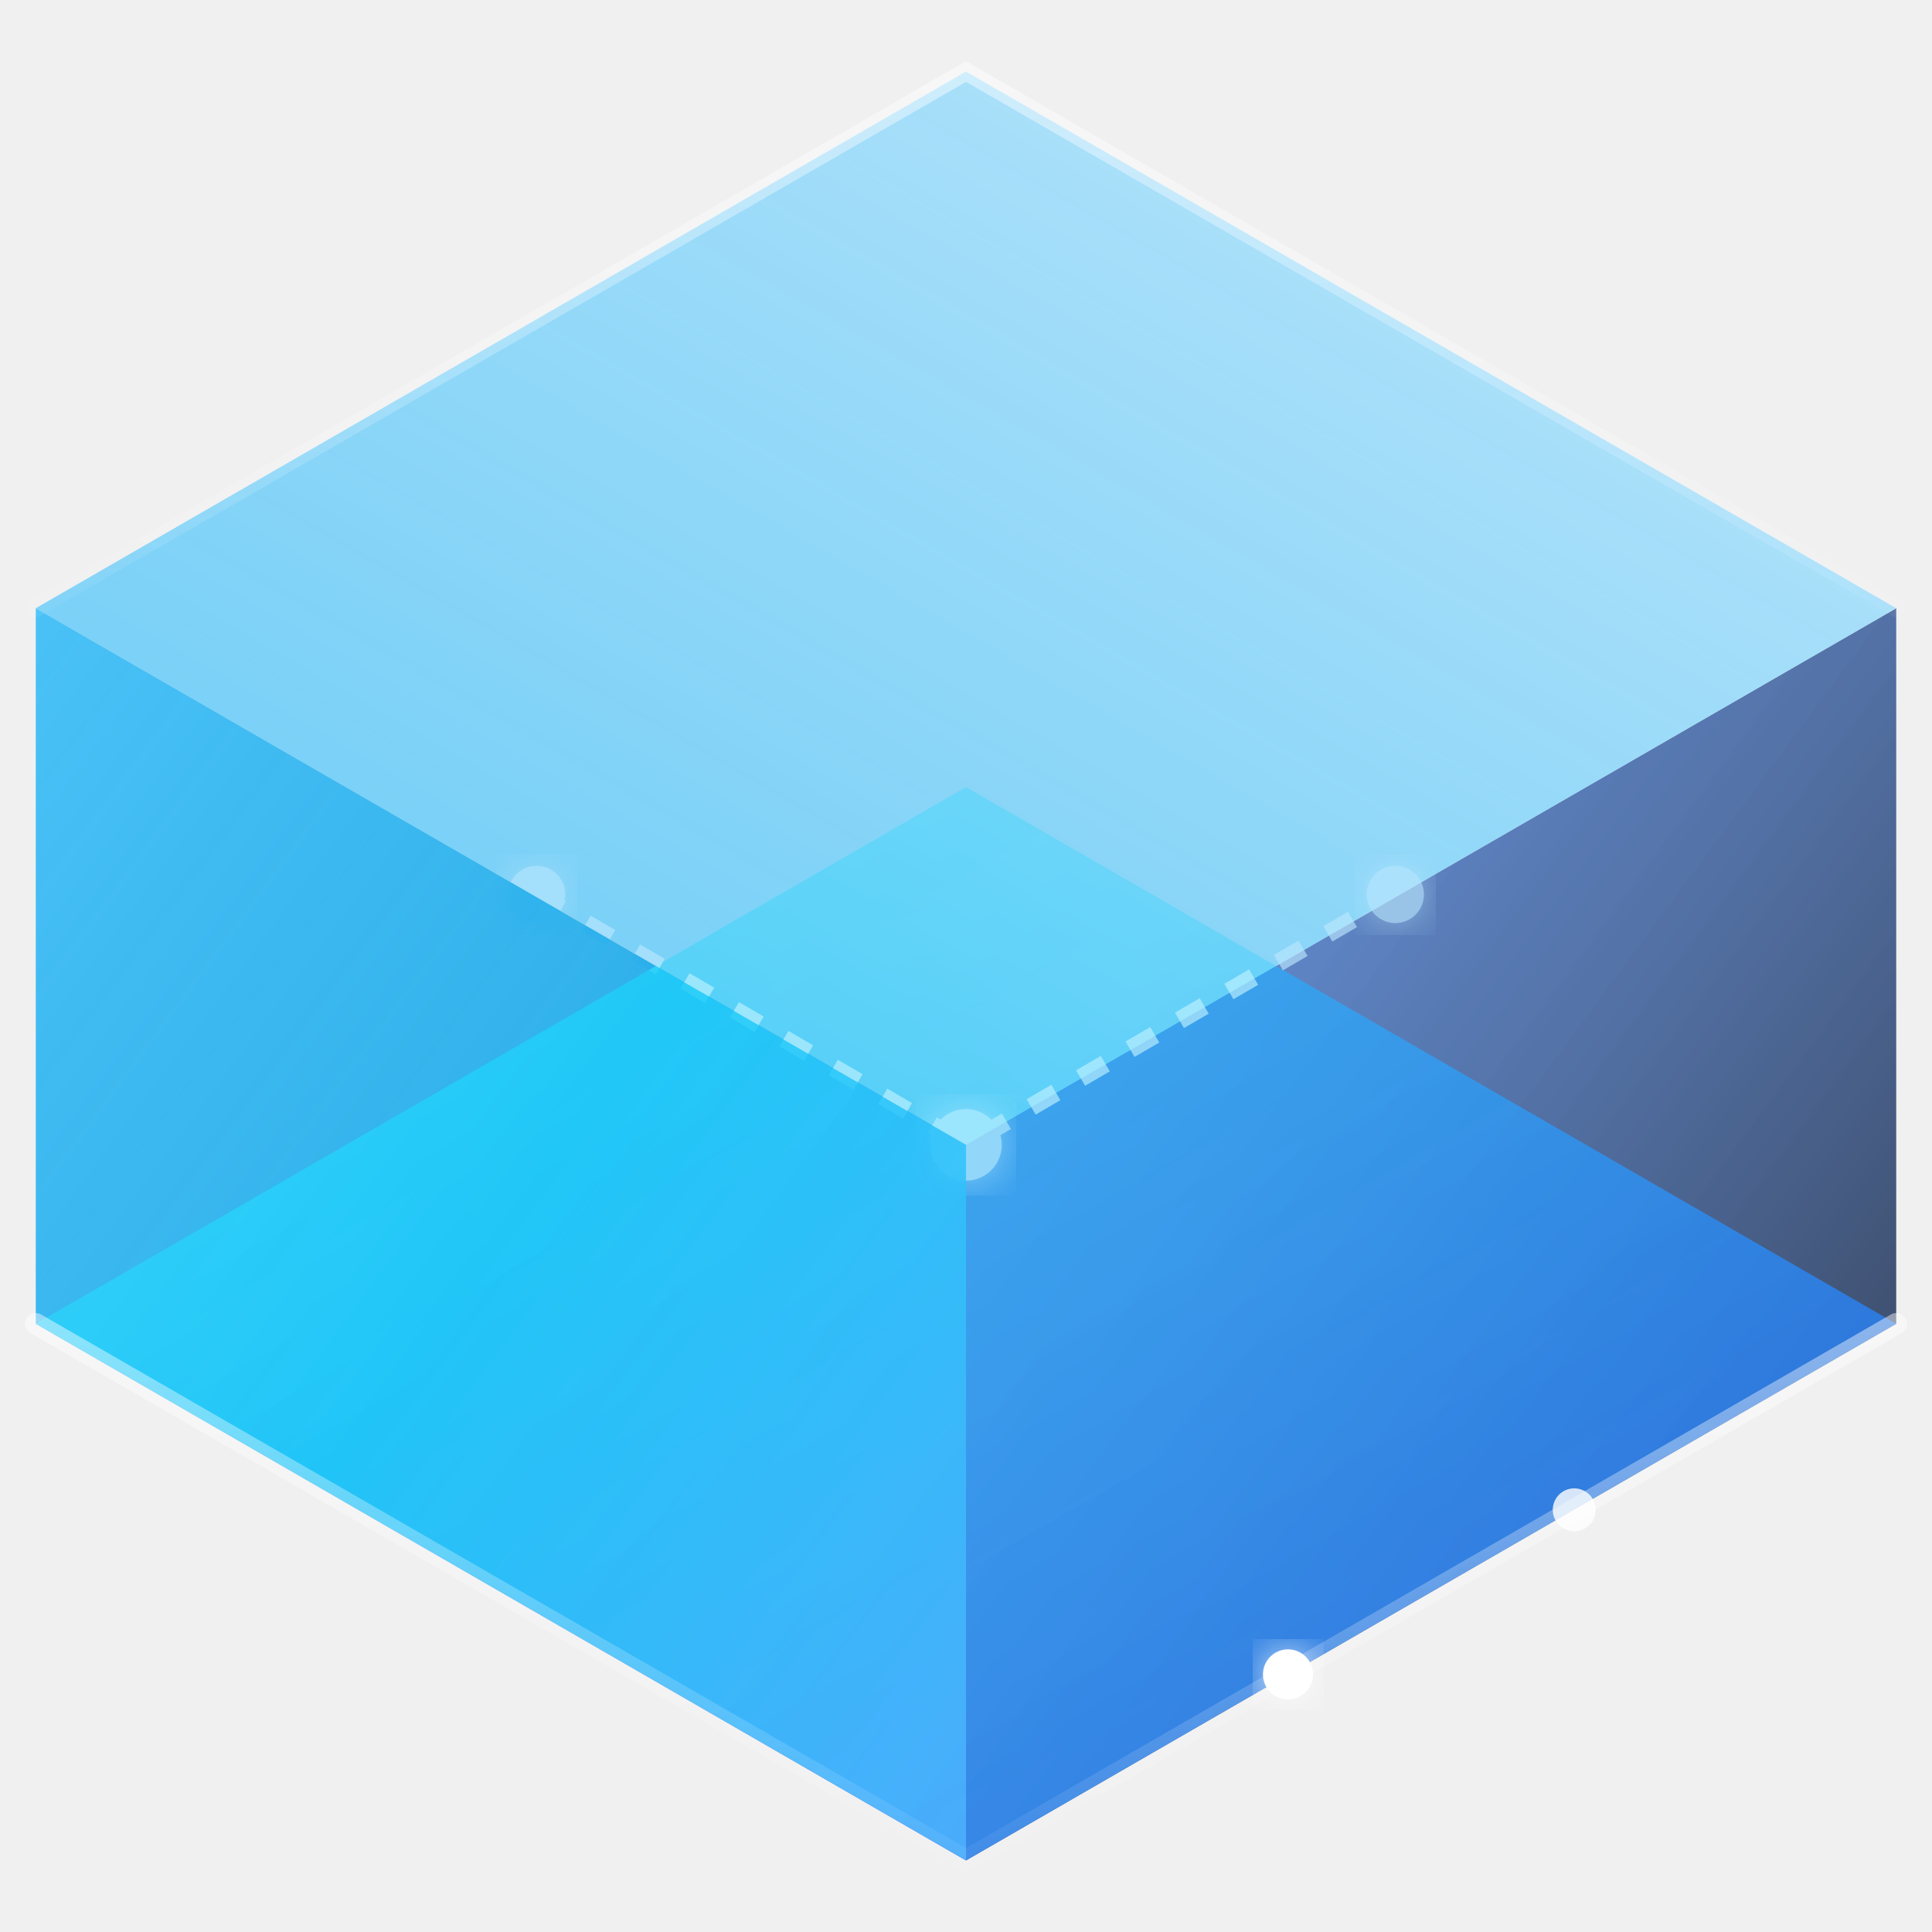
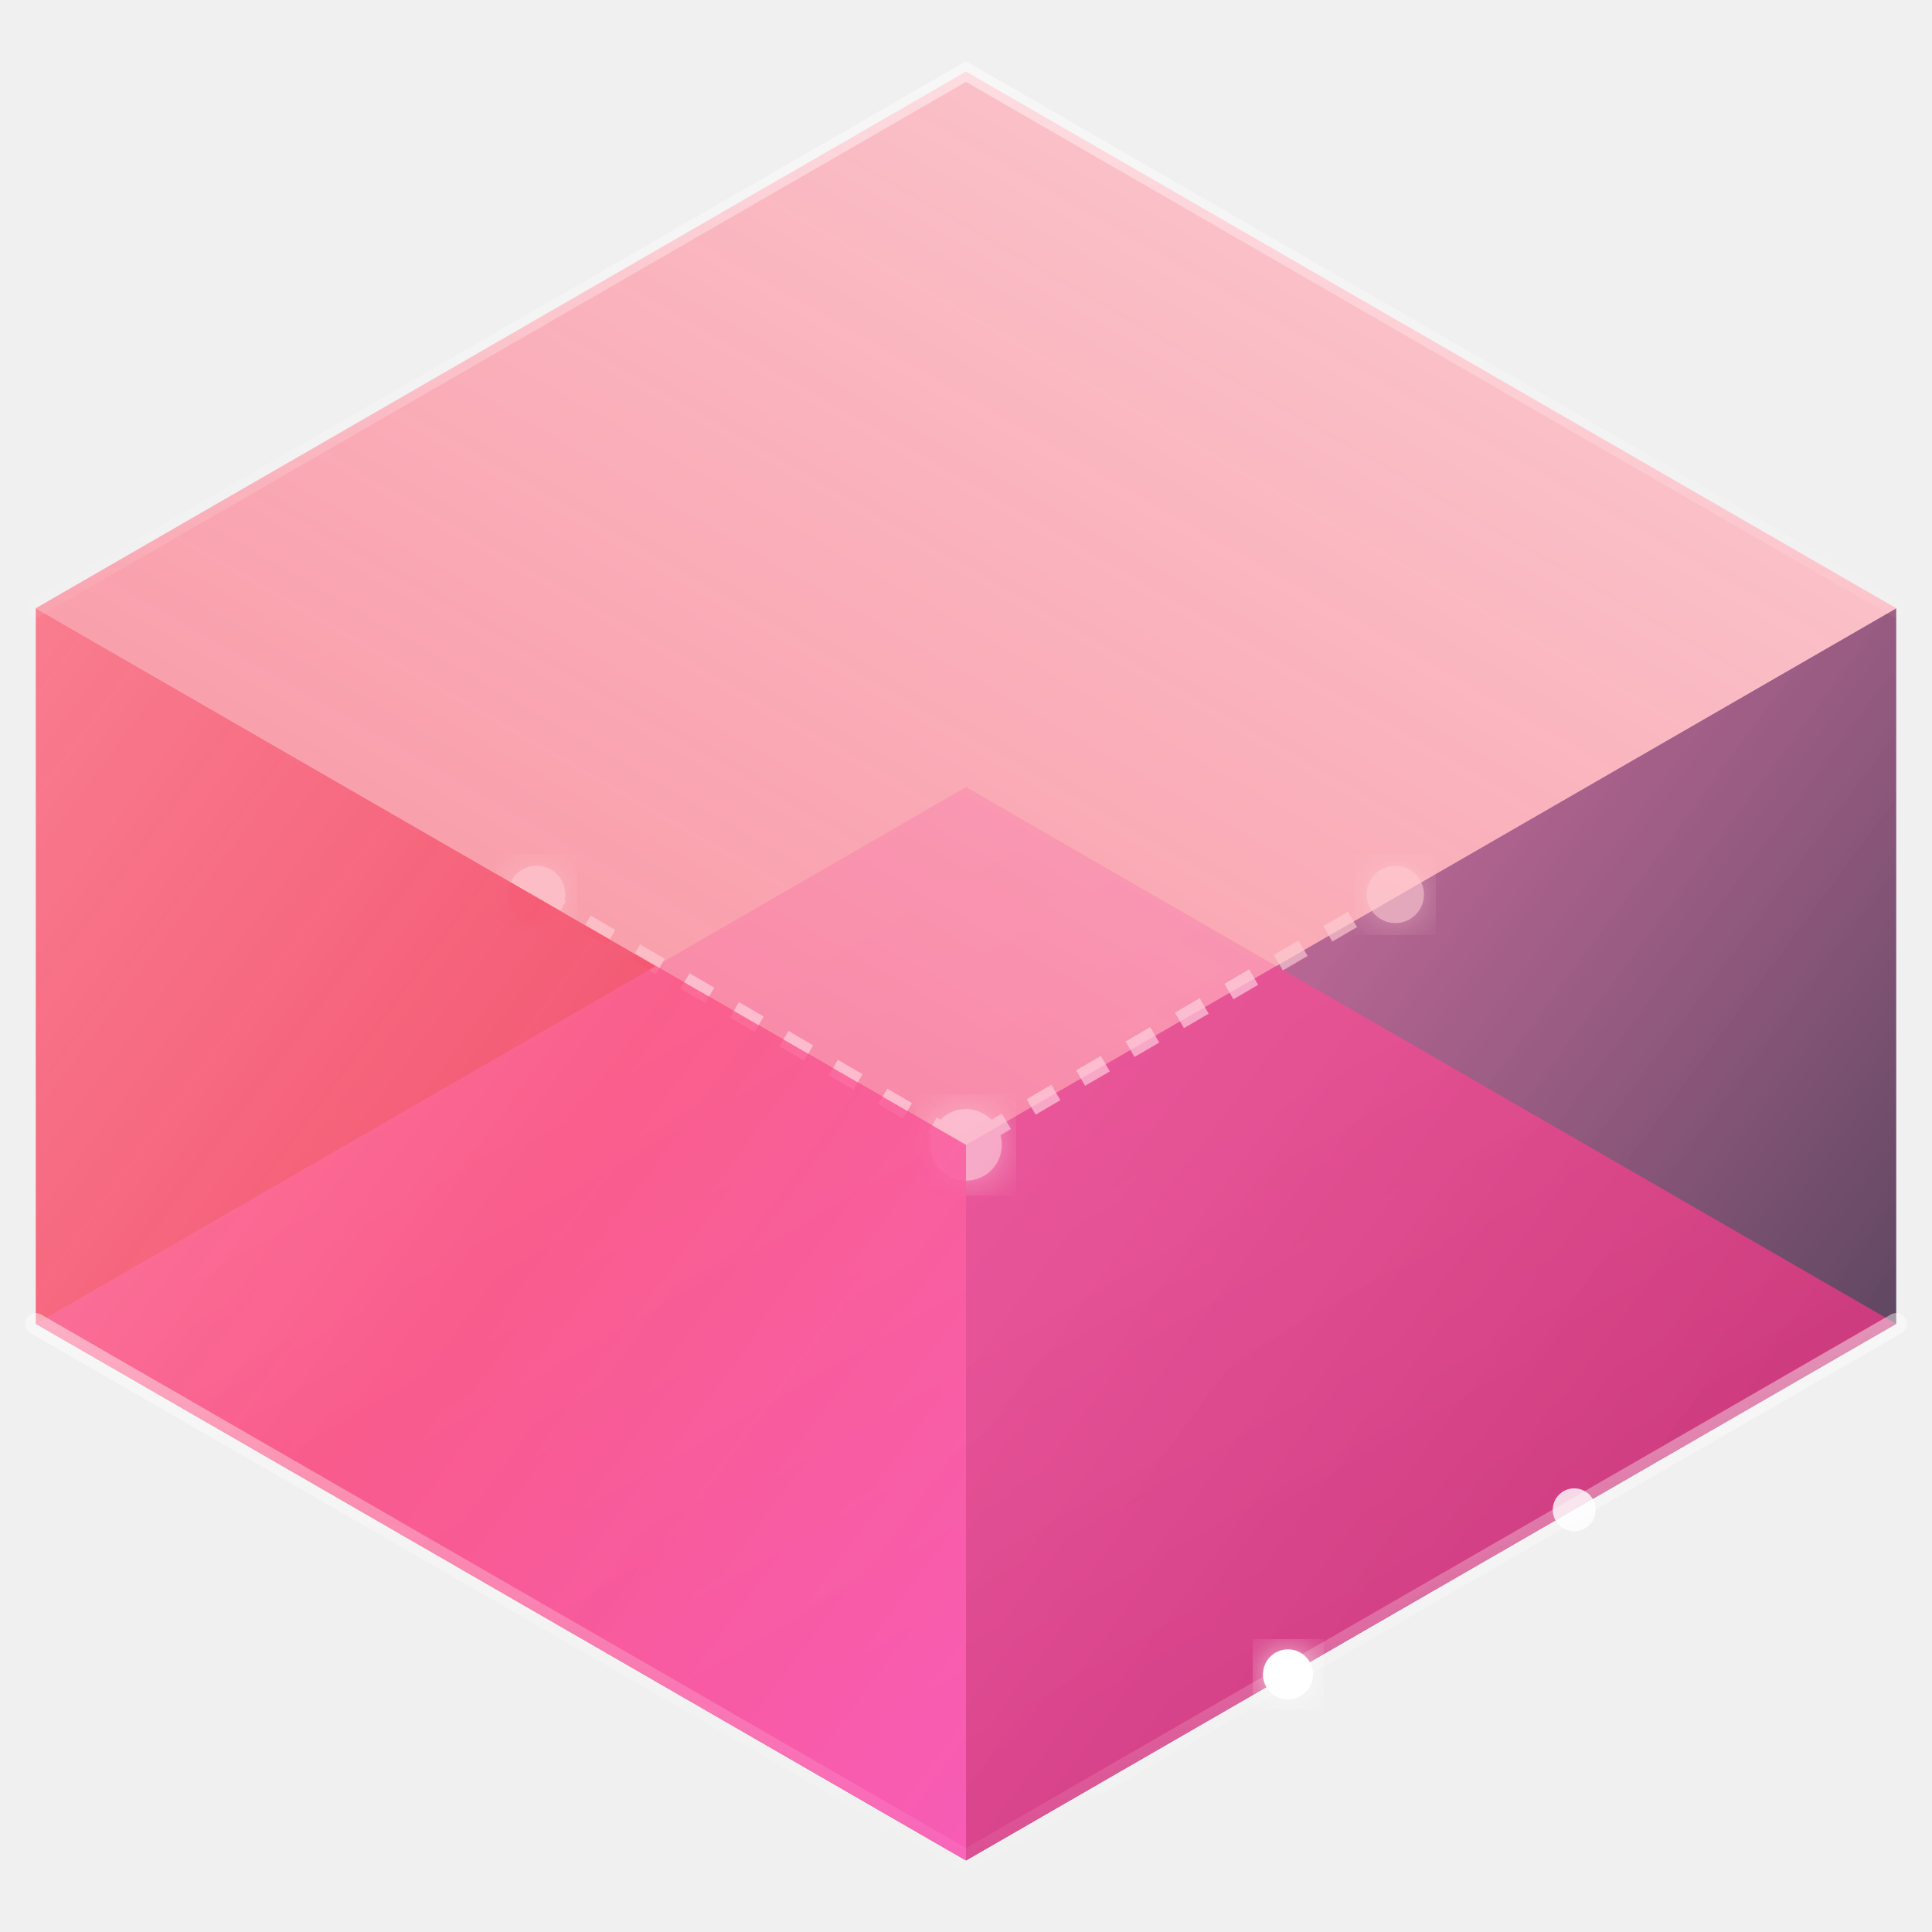
<svg xmlns="http://www.w3.org/2000/svg" viewBox="-135 -160 270 270" style="isolation:isolate">
  <defs>
    <linearGradient id="frontLeft" x1="0%" y1="0%" x2="100%" y2="100%">
-       <stop offset="0%" stop-color="#38bdf8" stop-opacity="0.9" />
-       <stop offset="50%" stop-color="#0ea5e9" stop-opacity="0.85" />
-       <stop offset="100%" stop-color="#3b82f6" stop-opacity="0.95" />
+       <stop offset="0%" stop-color="#fb7185" stop-opacity="0.9" />
+       <stop offset="50%" stop-color="#f43f5e" stop-opacity="0.85" />
+       <stop offset="100%" stop-color="#ec4899" stop-opacity="0.95" />
    </linearGradient>
    <linearGradient id="frontBottom" x1="0%" y1="0%" x2="100%" y2="100%">
-       <stop offset="0%" stop-color="#0ea5e9" stop-opacity="0.8" />
-       <stop offset="100%" stop-color="#1d4ed8" stop-opacity="0.95" />
+       <stop offset="0%" stop-color="#f43f5e" stop-opacity="0.8" />
+       <stop offset="100%" stop-color="#be185d" stop-opacity="0.95" />
    </linearGradient>
    <linearGradient id="backTop" x1="0%" y1="100%" x2="100%" y2="0%">
-       <stop offset="0%" stop-color="#38bdf8" stop-opacity="0.75" />
-       <stop offset="100%" stop-color="#bae6fd" stop-opacity="0.85" />
+       <stop offset="0%" stop-color="#fb7185" stop-opacity="0.75" />
+       <stop offset="100%" stop-color="#fecdd3" stop-opacity="0.85" />
    </linearGradient>
    <linearGradient id="backRight" x1="0%" y1="0%" x2="100%" y2="100%">
-       <stop offset="0%" stop-color="#3b82f6" stop-opacity="0.7" />
+       <stop offset="0%" stop-color="#ec4899" stop-opacity="0.7" />
      <stop offset="100%" stop-color="#0f172a" stop-opacity="0.85" />
    </linearGradient>
    <linearGradient id="sheen" x1="0%" y1="0%" x2="0%" y2="100%">
      <stop offset="0%" stop-color="#ffffff" stop-opacity="0.45" />
      <stop offset="100%" stop-color="#ffffff" stop-opacity="0.05" />
    </linearGradient>
    <filter id="glow" x="-20%" y="-20%" width="140%" height="140%">
      <feGaussianBlur stdDeviation="3" result="blur" />
      <feComposite in="SourceGraphic" in2="blur" operator="over" />
    </filter>
  </defs>
  <path d="M-130 -75L0 -150L130 -75L0 0Z" fill="url(#backTop)" />
  <path d="M130 -75L130 25L0 100L0 0Z" fill="url(#backRight)" style="mix-blend-mode:screen" />
  <g opacity="0.65">
-     <path d="M-60 -35L0 0L60 -35" stroke="#bae6fd" fill="none" stroke-width="2.5" stroke-dasharray="4 4" />
-     <circle cx="-60" cy="-35" r="4" fill="#bae6fd" filter="url(#glow)" />
-     <circle cx="0" cy="0" r="5" fill="#bae6fd" filter="url(#glow)" />
-     <circle cx="60" cy="-35" r="4" fill="#bae6fd" filter="url(#glow)" />
+     <path d="M-60 -35L0 0L60 -35" stroke="#fecdd3" fill="none" stroke-width="2.5" stroke-dasharray="4 4" />
+     <circle cx="-60" cy="-35" r="4" fill="#fecdd3" filter="url(#glow)" />
+     <circle cx="0" cy="0" r="5" fill="#fecdd3" filter="url(#glow)" />
+     <circle cx="60" cy="-35" r="4" fill="#fecdd3" filter="url(#glow)" />
  </g>
  <path d="M-130 -75L-130 25L0 100L0 0Z" fill="url(#frontLeft)" />
  <path d="M-130 25L0 100L130 25L0 -50Z" fill="url(#frontBottom)" style="mix-blend-mode:screen" />
  <path d="M-130 -75L0 -150L130 -75" stroke="url(#sheen)" stroke-width="2.5" stroke-linecap="round" fill="none" />
  <path d="M-130 25L0 100L130 25" stroke="url(#sheen)" stroke-width="3" stroke-linecap="round" fill="none" />
  <path d="M0 0L0 100" stroke="url(#sheen)" stroke-width="1.5" stroke-linecap="round" fill="none" opacity="0.7" />
  <circle cx="45" cy="74" r="3.5" fill="#ffffff" filter="url(#glow)" />
  <circle cx="85" cy="51" r="3" fill="#ffffff" opacity="0.8" />
</svg>
